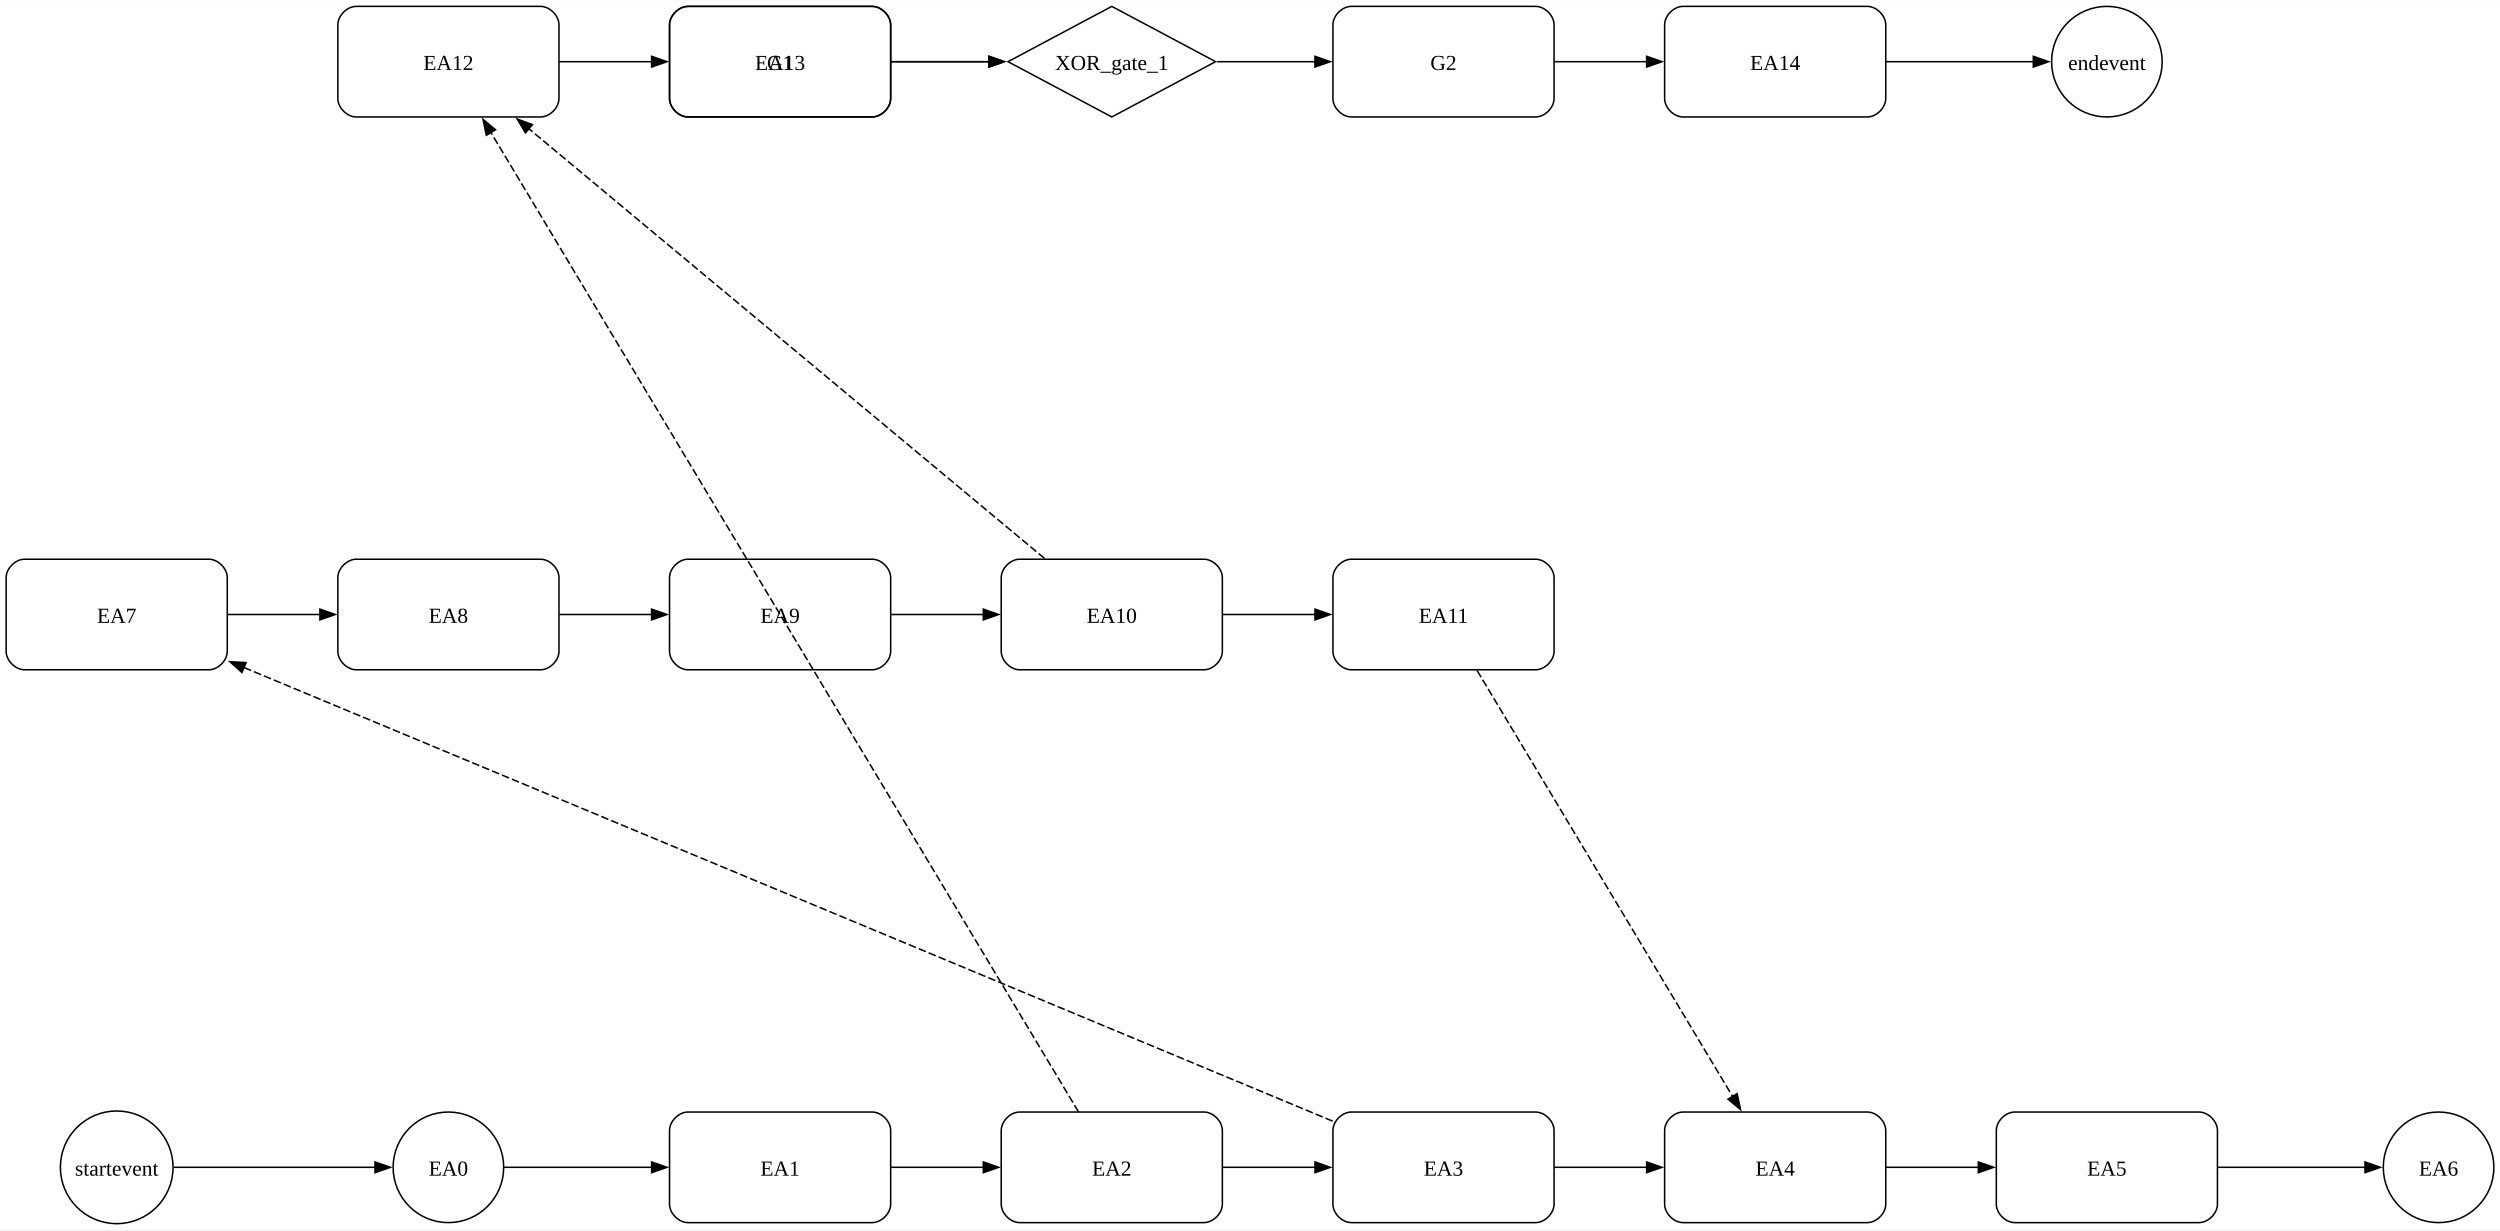
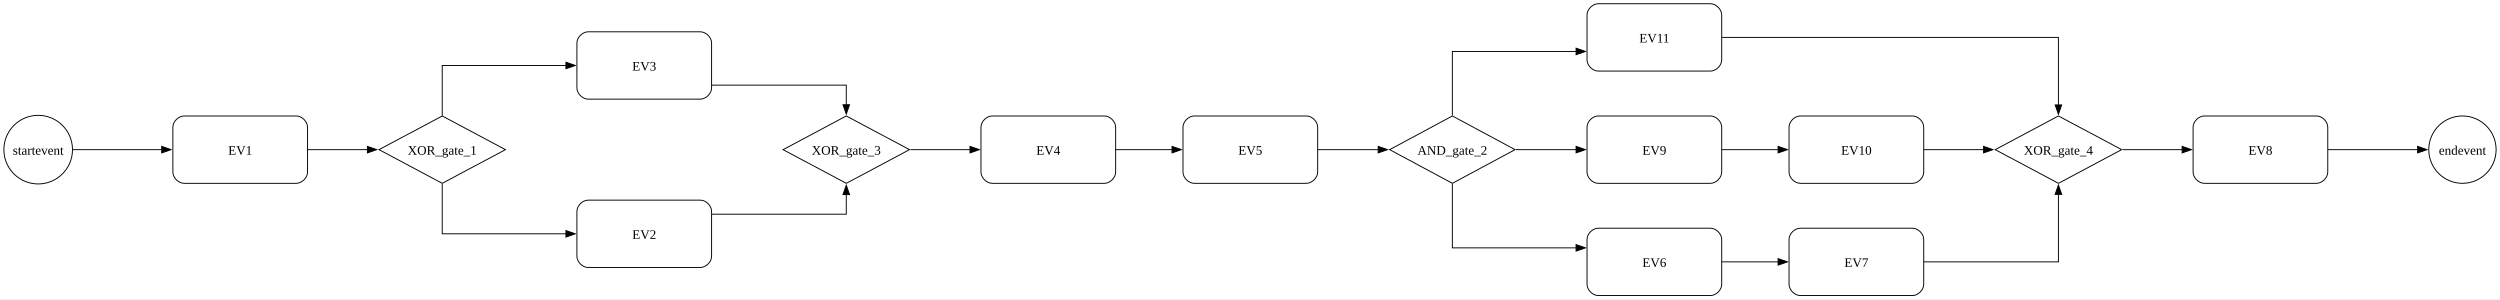
- <svg xmlns="http://www.w3.org/2000/svg" width="1628pt" height="801pt" viewBox="0.00 0.00 1628.00 800.68">
-   <g id="graph0" class="graph" transform="scale(1 1) rotate(0) translate(4 796.68)">
-     <polygon fill="white" stroke="none" points="-4,4 -4,-796.68 1624,-796.68 1624,4 -4,4" />
+ <svg xmlns="http://www.w3.org/2000/svg" width="2673pt" height="320pt" viewBox="0.00 0.00 2672.70 320.00">
+   <g id="graph0" class="graph" transform="scale(1 1) rotate(0) translate(4 316)">
+     <polygon fill="white" stroke="none" points="-4,4 -4,-316 2668.7,-316 2668.7,4 -4,4" />
    <g id="node1" class="node">
-       <ellipse fill="none" stroke="black" cx="72" cy="-36.68" rx="36.68" ry="36.68" />
-       <text text-anchor="middle" x="72" y="-31.25" font-family="Times New Roman,serif" font-size="14.00">startevent</text>
+       <polygon fill="none" stroke="black" points="2196.7,-192 2129.1,-156 2196.7,-120 2264.3,-156 2196.7,-192" />
+       <text text-anchor="middle" x="2196.7" y="-150.57" font-family="Times New Roman,serif" font-size="14.00">XOR_gate_4</text>
    </g>
    <g id="node2" class="node">
-       <ellipse fill="none" stroke="black" cx="288" cy="-36.68" rx="36" ry="36" />
-       <text text-anchor="middle" x="288" y="-31.25" font-family="Times New Roman,serif" font-size="14.00">EA0</text>
+       <path fill="none" stroke="black" d="M2472.7,-192C2472.7,-192 2352.7,-192 2352.7,-192 2346.7,-192 2340.7,-186 2340.7,-180 2340.7,-180 2340.7,-132 2340.7,-132 2340.7,-126 2346.7,-120 2352.7,-120 2352.7,-120 2472.7,-120 2472.7,-120 2478.7,-120 2484.7,-126 2484.7,-132 2484.7,-132 2484.7,-180 2484.7,-180 2484.7,-186 2478.7,-192 2472.7,-192" />
+       <text text-anchor="middle" x="2412.7" y="-150.57" font-family="Times New Roman,serif" font-size="14.00">EV8</text>
    </g>
    <g id="edge1" class="edge">
-       <path fill="none" stroke="black" d="M109.13,-36.68C145.39,-36.68 200.73,-36.68 240.25,-36.68" />
-       <polygon fill="black" stroke="black" points="240.2,-40.18 250.2,-36.68 240.2,-33.18 240.2,-40.18" />
+       <path fill="none" stroke="black" d="M2265.3,-156C2265.3,-156 2329,-156 2329,-156" />
+       <polygon fill="black" stroke="black" points="2328.99,-159.5 2338.99,-156 2328.99,-152.5 2328.99,-159.5" />
    </g>
    <g id="node3" class="node">
-       <path fill="none" stroke="black" d="M564,-72.68C564,-72.68 444,-72.68 444,-72.68 438,-72.68 432,-66.68 432,-60.68 432,-60.68 432,-12.68 432,-12.68 432,-6.68 438,-0.68 444,-0.68 444,-0.68 564,-0.68 564,-0.68 570,-0.68 576,-6.68 576,-12.68 576,-12.68 576,-60.68 576,-60.68 576,-66.68 570,-72.68 564,-72.68" />
-       <text text-anchor="middle" x="504" y="-31.25" font-family="Times New Roman,serif" font-size="14.00">EA1</text>
+       <ellipse fill="none" stroke="black" cx="2628.7" cy="-156" rx="36" ry="36" />
+       <text text-anchor="middle" x="2628.7" y="-150.57" font-family="Times New Roman,serif" font-size="14.00">endevent</text>
    </g>
    <g id="edge2" class="edge">
-       <path fill="none" stroke="black" d="M324.15,-36.68C350.48,-36.68 387.23,-36.68 420.66,-36.68" />
-       <polygon fill="black" stroke="black" points="420.34,-40.18 430.34,-36.68 420.34,-33.18 420.34,-40.18" />
+       <path fill="none" stroke="black" d="M2484.9,-156C2484.9,-156 2580.8,-156 2580.8,-156" />
+       <polygon fill="black" stroke="black" points="2580.79,-159.5 2590.79,-156 2580.79,-152.5 2580.79,-159.5" />
    </g>
    <g id="node4" class="node">
-       <path fill="none" stroke="black" d="M780,-72.68C780,-72.68 660,-72.68 660,-72.68 654,-72.68 648,-66.68 648,-60.68 648,-60.68 648,-12.68 648,-12.68 648,-6.68 654,-0.68 660,-0.68 660,-0.68 780,-0.68 780,-0.68 786,-0.68 792,-6.68 792,-12.68 792,-12.68 792,-60.68 792,-60.68 792,-66.68 786,-72.68 780,-72.68" />
-       <text text-anchor="middle" x="720" y="-31.25" font-family="Times New Roman,serif" font-size="14.00">EA2</text>
+       <polygon fill="none" stroke="black" points="900.68,-192 833.08,-156 900.68,-120 968.28,-156 900.68,-192" />
+       <text text-anchor="middle" x="900.68" y="-150.57" font-family="Times New Roman,serif" font-size="14.00">XOR_gate_3</text>
+     </g>
+     <g id="node5" class="node">
+       <path fill="none" stroke="black" d="M1176.7,-192C1176.7,-192 1056.7,-192 1056.7,-192 1050.7,-192 1044.7,-186 1044.7,-180 1044.7,-180 1044.7,-132 1044.7,-132 1044.7,-126 1050.7,-120 1056.7,-120 1056.7,-120 1176.7,-120 1176.7,-120 1182.7,-120 1188.7,-126 1188.7,-132 1188.7,-132 1188.7,-180 1188.7,-180 1188.7,-186 1182.7,-192 1176.7,-192" />
+       <text text-anchor="middle" x="1116.7" y="-150.57" font-family="Times New Roman,serif" font-size="14.00">EV4</text>
    </g>
    <g id="edge3" class="edge">
-       <path fill="none" stroke="black" d="M576.23,-36.68C595.59,-36.68 616.68,-36.68 636.6,-36.68" />
-       <polygon fill="black" stroke="black" points="636.33,-40.18 646.33,-36.68 636.33,-33.18 636.33,-40.18" />
+       <path fill="none" stroke="black" d="M969.32,-156C969.32,-156 1033,-156 1033,-156" />
+       <polygon fill="black" stroke="black" points="1032.99,-159.5 1042.99,-156 1032.99,-152.5 1032.99,-159.5" />
    </g>
-     <g id="node5" class="node">
-       <path fill="none" stroke="black" d="M996,-72.68C996,-72.68 876,-72.68 876,-72.68 870,-72.68 864,-66.68 864,-60.68 864,-60.68 864,-12.68 864,-12.68 864,-6.68 870,-0.68 876,-0.68 876,-0.68 996,-0.68 996,-0.68 1002,-0.68 1008,-6.68 1008,-12.68 1008,-12.68 1008,-60.68 1008,-60.68 1008,-66.68 1002,-72.68 996,-72.68" />
-       <text text-anchor="middle" x="936" y="-31.25" font-family="Times New Roman,serif" font-size="14.00">EA3</text>
+     <g id="node6" class="node">
+       <path fill="none" stroke="black" d="M1392.7,-192C1392.7,-192 1272.7,-192 1272.7,-192 1266.7,-192 1260.7,-186 1260.7,-180 1260.7,-180 1260.7,-132 1260.7,-132 1260.7,-126 1266.7,-120 1272.7,-120 1272.7,-120 1392.7,-120 1392.7,-120 1398.7,-120 1404.7,-126 1404.7,-132 1404.7,-132 1404.7,-180 1404.7,-180 1404.7,-186 1398.7,-192 1392.7,-192" />
+       <text text-anchor="middle" x="1332.7" y="-150.57" font-family="Times New Roman,serif" font-size="14.00">EV5</text>
    </g>
    <g id="edge4" class="edge">
-       <path fill="none" stroke="black" d="M792.23,-36.68C811.59,-36.68 832.68,-36.68 852.6,-36.68" />
-       <polygon fill="black" stroke="black" points="852.33,-40.18 862.33,-36.68 852.33,-33.18 852.33,-40.18" />
+       <path fill="none" stroke="black" d="M1188.9,-156C1188.9,-156 1249,-156 1249,-156" />
+       <polygon fill="black" stroke="black" points="1248.99,-159.5 1258.99,-156 1248.99,-152.5 1248.99,-159.5" />
    </g>
-     <g id="node6" class="node">
-       <path fill="none" stroke="black" d="M348,-792.68C348,-792.68 228,-792.68 228,-792.68 222,-792.68 216,-786.68 216,-780.68 216,-780.68 216,-732.68 216,-732.68 216,-726.68 222,-720.68 228,-720.68 228,-720.68 348,-720.68 348,-720.68 354,-720.68 360,-726.68 360,-732.68 360,-732.68 360,-780.68 360,-780.68 360,-786.68 354,-792.68 348,-792.68" />
-       <text text-anchor="middle" x="288" y="-751.25" font-family="Times New Roman,serif" font-size="14.00">EA12</text>
+     <g id="node7" class="node">
+       <polygon fill="none" stroke="black" points="1548.7,-192 1481.66,-156 1548.7,-120 1615.74,-156 1548.7,-192" />
+       <text text-anchor="middle" x="1548.7" y="-150.57" font-family="Times New Roman,serif" font-size="14.00">AND_gate_2</text>
    </g>
    <g id="edge5" class="edge">
-       <path fill="none" stroke="black" stroke-dasharray="5,2" d="M698.28,-72.87C626.25,-192.92 395.31,-577.82 315.47,-710.9" />
-       <polygon fill="black" stroke="black" points="312.69,-708.74 310.54,-719.11 318.69,-712.34 312.69,-708.74" />
+       <path fill="none" stroke="black" d="M1404.9,-156C1404.9,-156 1469.4,-156 1469.4,-156" />
+       <polygon fill="black" stroke="black" points="1469.39,-159.5 1479.39,-156 1469.39,-152.5 1469.39,-159.5" />
    </g>
-     <g id="node7" class="node">
-       <path fill="none" stroke="black" d="M1212,-72.68C1212,-72.68 1092,-72.68 1092,-72.68 1086,-72.68 1080,-66.68 1080,-60.68 1080,-60.68 1080,-12.68 1080,-12.68 1080,-6.68 1086,-0.68 1092,-0.68 1092,-0.68 1212,-0.68 1212,-0.68 1218,-0.68 1224,-6.68 1224,-12.68 1224,-12.68 1224,-60.68 1224,-60.68 1224,-66.68 1218,-72.68 1212,-72.68" />
-       <text text-anchor="middle" x="1152" y="-31.25" font-family="Times New Roman,serif" font-size="14.00">EA4</text>
+     <g id="node13" class="node">
+       <path fill="none" stroke="black" d="M1824.7,-72C1824.7,-72 1704.7,-72 1704.7,-72 1698.7,-72 1692.7,-66 1692.7,-60 1692.7,-60 1692.7,-12 1692.7,-12 1692.7,-6 1698.7,0 1704.7,0 1704.7,0 1824.7,0 1824.7,0 1830.7,0 1836.7,-6 1836.7,-12 1836.7,-12 1836.7,-60 1836.7,-60 1836.7,-66 1830.7,-72 1824.7,-72" />
+       <text text-anchor="middle" x="1764.7" y="-30.57" font-family="Times New Roman,serif" font-size="14.00">EV6</text>
+     </g>
+     <g id="edge12" class="edge">
+       <path fill="none" stroke="black" d="M1548.7,-119.57C1548.7,-89.24 1548.7,-51 1548.7,-51 1548.7,-51 1680.9,-51 1680.9,-51" />
+       <polygon fill="black" stroke="black" points="1680.99,-54.5 1690.99,-51 1680.99,-47.5 1680.99,-54.5" />
+     </g>
+     <g id="node14" class="node">
+       <path fill="none" stroke="black" d="M1824.7,-192C1824.7,-192 1704.7,-192 1704.7,-192 1698.7,-192 1692.7,-186 1692.7,-180 1692.7,-180 1692.7,-132 1692.7,-132 1692.7,-126 1698.7,-120 1704.7,-120 1704.7,-120 1824.7,-120 1824.7,-120 1830.7,-120 1836.7,-126 1836.7,-132 1836.7,-132 1836.7,-180 1836.7,-180 1836.7,-186 1830.7,-192 1824.7,-192" />
+       <text text-anchor="middle" x="1764.7" y="-150.57" font-family="Times New Roman,serif" font-size="14.00">EV9</text>
+     </g>
+     <g id="edge13" class="edge">
+       <path fill="none" stroke="black" d="M1616.7,-156C1616.7,-156 1681,-156 1681,-156" />
+       <polygon fill="black" stroke="black" points="1680.99,-159.5 1690.99,-156 1680.99,-152.5 1680.99,-159.5" />
+     </g>
+     <g id="node15" class="node">
+       <path fill="none" stroke="black" d="M1824.7,-312C1824.7,-312 1704.7,-312 1704.7,-312 1698.7,-312 1692.7,-306 1692.7,-300 1692.7,-300 1692.7,-252 1692.7,-252 1692.7,-246 1698.7,-240 1704.7,-240 1704.7,-240 1824.7,-240 1824.7,-240 1830.7,-240 1836.7,-246 1836.7,-252 1836.7,-252 1836.7,-300 1836.7,-300 1836.7,-306 1830.7,-312 1824.7,-312" />
+       <text text-anchor="middle" x="1764.7" y="-270.57" font-family="Times New Roman,serif" font-size="14.00">EV11</text>
+     </g>
+     <g id="edge14" class="edge">
+       <path fill="none" stroke="black" d="M1548.7,-192.43C1548.7,-222.76 1548.7,-261 1548.7,-261 1548.7,-261 1680.9,-261 1680.9,-261" />
+       <polygon fill="black" stroke="black" points="1680.99,-264.5 1690.99,-261 1680.99,-257.5 1680.99,-264.5" />
+     </g>
+     <g id="node8" class="node">
+       <ellipse fill="none" stroke="black" cx="36.68" cy="-156" rx="36.68" ry="36.68" />
+       <text text-anchor="middle" x="36.68" y="-150.57" font-family="Times New Roman,serif" font-size="14.00">startevent</text>
+     </g>
+     <g id="node9" class="node">
+       <path fill="none" stroke="black" d="M312.68,-192C312.68,-192 192.68,-192 192.68,-192 186.68,-192 180.68,-186 180.68,-180 180.68,-180 180.68,-132 180.68,-132 180.68,-126 186.68,-120 192.68,-120 192.68,-120 312.68,-120 312.68,-120 318.68,-120 324.68,-126 324.68,-132 324.68,-132 324.68,-180 324.68,-180 324.68,-186 318.68,-192 312.68,-192" />
+       <text text-anchor="middle" x="252.68" y="-150.57" font-family="Times New Roman,serif" font-size="14.00">EV1</text>
    </g>
    <g id="edge6" class="edge">
-       <path fill="none" stroke="black" d="M1008.2,-36.68C1027.6,-36.68 1048.7,-36.68 1068.6,-36.68" />
-       <polygon fill="black" stroke="black" points="1068.29,-40.18 1078.29,-36.68 1068.29,-33.18 1068.29,-40.18" />
+       <path fill="none" stroke="black" d="M73.81,-156C73.81,-156 168.75,-156 168.75,-156" />
+       <polygon fill="black" stroke="black" points="168.76,-159.5 178.76,-156 168.76,-152.5 168.76,-159.5" />
    </g>
-     <g id="node8" class="node">
-       <path fill="none" stroke="black" d="M132,-432.68C132,-432.68 12,-432.68 12,-432.68 6,-432.68 0,-426.68 0,-420.68 0,-420.68 0,-372.68 0,-372.68 0,-366.68 6,-360.68 12,-360.68 12,-360.68 132,-360.68 132,-360.68 138,-360.68 144,-366.68 144,-372.68 144,-372.68 144,-420.68 144,-420.68 144,-426.68 138,-432.68 132,-432.68" />
-       <text text-anchor="middle" x="72" y="-391.25" font-family="Times New Roman,serif" font-size="14.00">EA7</text>
+     <g id="node10" class="node">
+       <polygon fill="none" stroke="black" points="468.68,-192 401.08,-156 468.68,-120 536.28,-156 468.68,-192" />
+       <text text-anchor="middle" x="468.68" y="-150.57" font-family="Times New Roman,serif" font-size="14.00">XOR_gate_1</text>
    </g>
    <g id="edge7" class="edge">
-       <path fill="none" stroke="black" stroke-dasharray="5,2" d="M863.82,-66.75C704.5,-133.14 323.55,-291.87 154.83,-362.16" />
-       <polygon fill="black" stroke="black" points="153.56,-358.9 145.68,-365.98 156.25,-365.36 153.56,-358.9" />
+       <path fill="none" stroke="black" d="M324.9,-156C324.9,-156 388.66,-156 388.66,-156" />
+       <polygon fill="black" stroke="black" points="388.67,-159.5 398.67,-156 388.67,-152.5 388.67,-159.5" />
    </g>
-     <g id="node9" class="node">
-       <path fill="none" stroke="black" d="M564,-792.68C564,-792.68 444,-792.68 444,-792.68 438,-792.68 432,-786.68 432,-780.68 432,-780.68 432,-732.68 432,-732.68 432,-726.68 438,-720.68 444,-720.68 444,-720.68 564,-720.68 564,-720.68 570,-720.68 576,-726.68 576,-732.68 576,-732.68 576,-780.68 576,-780.68 576,-786.68 570,-792.68 564,-792.68" />
-       <text text-anchor="middle" x="504" y="-751.25" font-family="Times New Roman,serif" font-size="14.00">G1</text>
+     <g id="node11" class="node">
+       <path fill="none" stroke="black" d="M744.68,-102C744.68,-102 624.68,-102 624.68,-102 618.68,-102 612.68,-96 612.68,-90 612.68,-90 612.68,-42 612.68,-42 612.68,-36 618.68,-30 624.68,-30 624.68,-30 744.68,-30 744.68,-30 750.68,-30 756.68,-36 756.68,-42 756.68,-42 756.68,-90 756.68,-90 756.68,-96 750.68,-102 744.68,-102" />
+       <text text-anchor="middle" x="684.68" y="-60.58" font-family="Times New Roman,serif" font-size="14.00">EV2</text>
    </g>
    <g id="edge8" class="edge">
-       <path fill="none" stroke="black" d="M360.23,-756.68C379.59,-756.68 400.68,-756.68 420.6,-756.68" />
-       <polygon fill="black" stroke="black" points="420.33,-760.18 430.33,-756.68 420.33,-753.18 420.33,-760.18" />
+       <path fill="none" stroke="black" d="M468.68,-119.65C468.68,-94.67 468.68,-66 468.68,-66 468.68,-66 600.94,-66 600.94,-66" />
+       <polygon fill="black" stroke="black" points="600.94,-69.5 610.94,-66 600.94,-62.5 600.94,-69.5" />
    </g>
-     <g id="node10" class="node">
-       <path fill="none" stroke="black" d="M1428,-72.68C1428,-72.68 1308,-72.68 1308,-72.68 1302,-72.68 1296,-66.68 1296,-60.68 1296,-60.68 1296,-12.68 1296,-12.68 1296,-6.68 1302,-0.68 1308,-0.68 1308,-0.68 1428,-0.68 1428,-0.68 1434,-0.68 1440,-6.68 1440,-12.68 1440,-12.68 1440,-60.68 1440,-60.68 1440,-66.68 1434,-72.68 1428,-72.68" />
-       <text text-anchor="middle" x="1368" y="-31.25" font-family="Times New Roman,serif" font-size="14.00">EA5</text>
+     <g id="node12" class="node">
+       <path fill="none" stroke="black" d="M744.68,-282C744.68,-282 624.68,-282 624.68,-282 618.68,-282 612.68,-276 612.68,-270 612.68,-270 612.68,-222 612.68,-222 612.68,-216 618.68,-210 624.68,-210 624.68,-210 744.68,-210 744.68,-210 750.68,-210 756.68,-216 756.68,-222 756.68,-222 756.68,-270 756.68,-270 756.68,-276 750.68,-282 744.68,-282" />
+       <text text-anchor="middle" x="684.68" y="-240.57" font-family="Times New Roman,serif" font-size="14.00">EV3</text>
    </g>
    <g id="edge9" class="edge">
-       <path fill="none" stroke="black" d="M1224.2,-36.68C1243.6,-36.68 1264.7,-36.68 1284.6,-36.68" />
-       <polygon fill="black" stroke="black" points="1284.29,-40.18 1294.29,-36.68 1284.29,-33.18 1284.29,-40.18" />
-     </g>
-     <g id="node11" class="node">
-       <path fill="none" stroke="black" d="M348,-432.68C348,-432.68 228,-432.68 228,-432.68 222,-432.68 216,-426.68 216,-420.68 216,-420.68 216,-372.68 216,-372.68 216,-366.68 222,-360.68 228,-360.68 228,-360.68 348,-360.68 348,-360.68 354,-360.68 360,-366.68 360,-372.68 360,-372.68 360,-420.68 360,-420.68 360,-426.68 354,-432.68 348,-432.68" />
-       <text text-anchor="middle" x="288" y="-391.25" font-family="Times New Roman,serif" font-size="14.00">EA8</text>
+       <path fill="none" stroke="black" d="M468.68,-192.35C468.68,-217.33 468.68,-246 468.68,-246 468.68,-246 600.94,-246 600.94,-246" />
+       <polygon fill="black" stroke="black" points="600.94,-249.5 610.94,-246 600.94,-242.5 600.94,-249.5" />
    </g>
    <g id="edge10" class="edge">
-       <path fill="none" stroke="black" d="M144.23,-396.68C163.59,-396.68 184.68,-396.68 204.6,-396.68" />
-       <polygon fill="black" stroke="black" points="204.33,-400.18 214.33,-396.68 204.33,-393.18 204.33,-400.18" />
-     </g>
-     <g id="node12" class="node">
-       <polygon fill="none" stroke="black" points="720,-792.68 652.4,-756.68 720,-720.68 787.6,-756.68 720,-792.68" />
-       <text text-anchor="middle" x="720" y="-751.25" font-family="Times New Roman,serif" font-size="14.00">XOR_gate_1</text>
+       <path fill="none" stroke="black" d="M756.9,-87C819.7,-87 900.68,-87 900.68,-87 900.68,-87 900.68,-107.97 900.68,-107.97" />
+       <polygon fill="black" stroke="black" points="897.18,-107.97 900.68,-117.97 904.18,-107.97 897.18,-107.97" />
    </g>
    <g id="edge11" class="edge">
-       <path fill="none" stroke="black" d="M576.23,-756.68C596.71,-756.68 619.14,-756.68 640.06,-756.68" />
-       <polygon fill="black" stroke="black" points="639.99,-760.18 649.99,-756.68 639.99,-753.18 639.99,-760.18" />
+       <path fill="none" stroke="black" d="M756.9,-225C819.7,-225 900.68,-225 900.68,-225 900.68,-225 900.68,-204.03 900.68,-204.03" />
+       <polygon fill="black" stroke="black" points="904.18,-204.03 900.68,-194.03 897.18,-204.03 904.18,-204.03" />
    </g>
-     <g id="node13" class="node">
-       <ellipse fill="none" stroke="black" cx="1584" cy="-36.68" rx="36" ry="36" />
-       <text text-anchor="middle" x="1584" y="-31.25" font-family="Times New Roman,serif" font-size="14.00">EA6</text>
+     <g id="node16" class="node">
+       <path fill="none" stroke="black" d="M2040.7,-72C2040.7,-72 1920.7,-72 1920.7,-72 1914.7,-72 1908.7,-66 1908.7,-60 1908.7,-60 1908.7,-12 1908.7,-12 1908.7,-6 1914.7,0 1920.7,0 1920.7,0 2040.7,0 2040.7,0 2046.7,0 2052.7,-6 2052.7,-12 2052.7,-12 2052.7,-60 2052.7,-60 2052.7,-66 2046.7,-72 2040.7,-72" />
+       <text text-anchor="middle" x="1980.7" y="-30.57" font-family="Times New Roman,serif" font-size="14.00">EV7</text>
    </g>
-     <g id="edge12" class="edge">
-       <path fill="none" stroke="black" d="M1440.2,-36.68C1471.9,-36.68 1508.2,-36.68 1536.4,-36.68" />
-       <polygon fill="black" stroke="black" points="1536.09,-40.18 1546.09,-36.68 1536.09,-33.18 1536.09,-40.18" />
-     </g>
-     <g id="node14" class="node">
-       <path fill="none" stroke="black" d="M564,-432.68C564,-432.68 444,-432.68 444,-432.68 438,-432.68 432,-426.68 432,-420.68 432,-420.68 432,-372.68 432,-372.68 432,-366.68 438,-360.68 444,-360.68 444,-360.68 564,-360.68 564,-360.68 570,-360.68 576,-366.68 576,-372.68 576,-372.68 576,-420.68 576,-420.68 576,-426.68 570,-432.68 564,-432.68" />
-       <text text-anchor="middle" x="504" y="-391.25" font-family="Times New Roman,serif" font-size="14.00">EA9</text>
-     </g>
-     <g id="edge13" class="edge">
-       <path fill="none" stroke="black" d="M360.23,-396.68C379.59,-396.68 400.68,-396.68 420.6,-396.68" />
-       <polygon fill="black" stroke="black" points="420.33,-400.18 430.33,-396.68 420.33,-393.18 420.33,-400.18" />
+     <g id="edge15" class="edge">
+       <path fill="none" stroke="black" d="M1836.9,-36C1836.9,-36 1897,-36 1897,-36" />
+       <polygon fill="black" stroke="black" points="1896.99,-39.5 1906.99,-36 1896.99,-32.5 1896.99,-39.5" />
    </g>
    <g id="node17" class="node">
-       <path fill="none" stroke="black" d="M996,-792.68C996,-792.68 876,-792.68 876,-792.68 870,-792.68 864,-786.68 864,-780.68 864,-780.68 864,-732.68 864,-732.68 864,-726.68 870,-720.68 876,-720.68 876,-720.68 996,-720.68 996,-720.68 1002,-720.68 1008,-726.68 1008,-732.68 1008,-732.68 1008,-780.68 1008,-780.68 1008,-786.68 1002,-792.68 996,-792.68" />
-       <text text-anchor="middle" x="936" y="-751.25" font-family="Times New Roman,serif" font-size="14.00">G2</text>
+       <path fill="none" stroke="black" d="M2040.7,-192C2040.7,-192 1920.7,-192 1920.7,-192 1914.7,-192 1908.7,-186 1908.7,-180 1908.7,-180 1908.7,-132 1908.7,-132 1908.7,-126 1914.7,-120 1920.7,-120 1920.7,-120 2040.7,-120 2040.7,-120 2046.7,-120 2052.7,-126 2052.7,-132 2052.7,-132 2052.7,-180 2052.7,-180 2052.7,-186 2046.7,-192 2040.7,-192" />
+       <text text-anchor="middle" x="1980.7" y="-150.57" font-family="Times New Roman,serif" font-size="14.00">EV10</text>
+     </g>
+     <g id="edge16" class="edge">
+       <path fill="none" stroke="black" d="M1836.9,-156C1836.9,-156 1897,-156 1897,-156" />
+       <polygon fill="black" stroke="black" points="1896.99,-159.5 1906.99,-156 1896.99,-152.5 1896.99,-159.5" />
+     </g>
+     <g id="edge17" class="edge">
+       <path fill="none" stroke="black" d="M1837,-276C1960,-276 2196.7,-276 2196.7,-276 2196.7,-276 2196.7,-203.84 2196.7,-203.84" />
+       <polygon fill="black" stroke="black" points="2200.2,-203.84 2196.7,-193.84 2193.2,-203.84 2200.2,-203.84" />
    </g>
    <g id="edge18" class="edge">
-       <path fill="none" stroke="black" d="M788.64,-756.68C808.95,-756.68 831.42,-756.68 852.56,-756.68" />
-       <polygon fill="black" stroke="black" points="852.3,-760.18 862.3,-756.68 852.3,-753.18 852.3,-760.18" />
-     </g>
-     <g id="node15" class="node">
-       <path fill="none" stroke="black" d="M780,-432.68C780,-432.68 660,-432.68 660,-432.68 654,-432.68 648,-426.68 648,-420.68 648,-420.68 648,-372.68 648,-372.68 648,-366.68 654,-360.68 660,-360.68 660,-360.68 780,-360.68 780,-360.68 786,-360.68 792,-366.68 792,-372.68 792,-372.68 792,-420.68 792,-420.68 792,-426.68 786,-432.68 780,-432.68" />
-       <text text-anchor="middle" x="720" y="-391.25" font-family="Times New Roman,serif" font-size="14.00">EA10</text>
-     </g>
-     <g id="edge14" class="edge">
-       <path fill="none" stroke="black" d="M576.23,-396.68C595.59,-396.68 616.68,-396.68 636.6,-396.68" />
-       <polygon fill="black" stroke="black" points="636.33,-400.18 646.33,-396.68 636.33,-393.18 636.33,-400.18" />
-     </g>
-     <g id="edge15" class="edge">
-       <path fill="none" stroke="black" stroke-dasharray="5,2" d="M676.2,-433.18C596.13,-499.91 426.46,-641.29 340.41,-713" />
-       <polygon fill="black" stroke="black" points="338.19,-710.29 332.75,-719.38 342.68,-715.67 338.19,-710.29" />
-     </g>
-     <g id="node16" class="node">
-       <path fill="none" stroke="black" d="M996,-432.68C996,-432.68 876,-432.68 876,-432.68 870,-432.68 864,-426.68 864,-420.68 864,-420.68 864,-372.68 864,-372.68 864,-366.68 870,-360.68 876,-360.68 876,-360.68 996,-360.68 996,-360.68 1002,-360.68 1008,-366.68 1008,-372.68 1008,-372.68 1008,-420.68 1008,-420.68 1008,-426.68 1002,-432.68 996,-432.68" />
-       <text text-anchor="middle" x="936" y="-391.25" font-family="Times New Roman,serif" font-size="14.00">EA11</text>
-     </g>
-     <g id="edge16" class="edge">
-       <path fill="none" stroke="black" d="M792.23,-396.68C811.59,-396.68 832.68,-396.68 852.6,-396.68" />
-       <polygon fill="black" stroke="black" points="852.33,-400.18 862.33,-396.68 852.33,-393.18 852.33,-400.18" />
-     </g>
-     <g id="edge17" class="edge">
-       <path fill="none" stroke="black" stroke-dasharray="5,2" d="M957.9,-360.18C997.49,-294.19 1080.9,-155.2 1124.3,-82.77" />
-       <polygon fill="black" stroke="black" points="1127.24,-84.67 1129.42,-74.3 1121.25,-81.05 1127.24,-84.67" />
-     </g>
-     <g id="node18" class="node">
-       <path fill="none" stroke="black" d="M1212,-792.68C1212,-792.68 1092,-792.68 1092,-792.68 1086,-792.68 1080,-786.68 1080,-780.68 1080,-780.68 1080,-732.68 1080,-732.68 1080,-726.68 1086,-720.68 1092,-720.68 1092,-720.68 1212,-720.68 1212,-720.68 1218,-720.68 1224,-726.68 1224,-732.68 1224,-732.68 1224,-780.68 1224,-780.68 1224,-786.68 1218,-792.68 1212,-792.68" />
-       <text text-anchor="middle" x="1152" y="-751.25" font-family="Times New Roman,serif" font-size="14.00">EA14</text>
+       <path fill="none" stroke="black" d="M2052.9,-36C2115.7,-36 2196.7,-36 2196.7,-36 2196.7,-36 2196.7,-108.16 2196.7,-108.16" />
+       <polygon fill="black" stroke="black" points="2193.2,-108.16 2196.7,-118.16 2200.2,-108.16 2193.2,-108.16" />
    </g>
    <g id="edge19" class="edge">
-       <path fill="none" stroke="black" d="M1008.2,-756.68C1027.6,-756.68 1048.7,-756.68 1068.6,-756.68" />
-       <polygon fill="black" stroke="black" points="1068.29,-760.18 1078.29,-756.68 1068.29,-753.18 1068.29,-760.18" />
-     </g>
-     <g id="node19" class="node">
-       <ellipse fill="none" stroke="black" cx="1368" cy="-756.68" rx="36" ry="36" />
-       <text text-anchor="middle" x="1368" y="-751.25" font-family="Times New Roman,serif" font-size="14.00">endevent</text>
-     </g>
-     <g id="edge20" class="edge">
-       <path fill="none" stroke="black" d="M1224.2,-756.68C1255.9,-756.68 1292.2,-756.68 1320.4,-756.68" />
-       <polygon fill="black" stroke="black" points="1320.09,-760.18 1330.09,-756.68 1320.09,-753.18 1320.09,-760.18" />
-     </g>
-     <g id="node20" class="node">
-       <path fill="none" stroke="black" d="M564,-792.68C564,-792.68 444,-792.68 444,-792.68 438,-792.68 432,-786.68 432,-780.68 432,-780.68 432,-732.68 432,-732.68 432,-726.68 438,-720.68 444,-720.68 444,-720.68 564,-720.68 564,-720.68 570,-720.68 576,-726.68 576,-732.68 576,-732.68 576,-780.68 576,-780.68 576,-786.68 570,-792.68 564,-792.68" />
-       <text text-anchor="middle" x="504" y="-751.25" font-family="Times New Roman,serif" font-size="14.00">EA13</text>
-     </g>
-     <g id="edge21" class="edge">
-       <path fill="none" stroke="black" d="M576.23,-756.68C596.71,-756.68 619.14,-756.68 640.06,-756.68" />
-       <polygon fill="black" stroke="black" points="639.99,-760.18 649.99,-756.68 639.99,-753.18 639.99,-760.18" />
+       <path fill="none" stroke="black" d="M2052.9,-156C2052.9,-156 2116.7,-156 2116.7,-156" />
+       <polygon fill="black" stroke="black" points="2116.69,-159.5 2126.69,-156 2116.69,-152.5 2116.69,-159.5" />
    </g>
  </g>
</svg>
